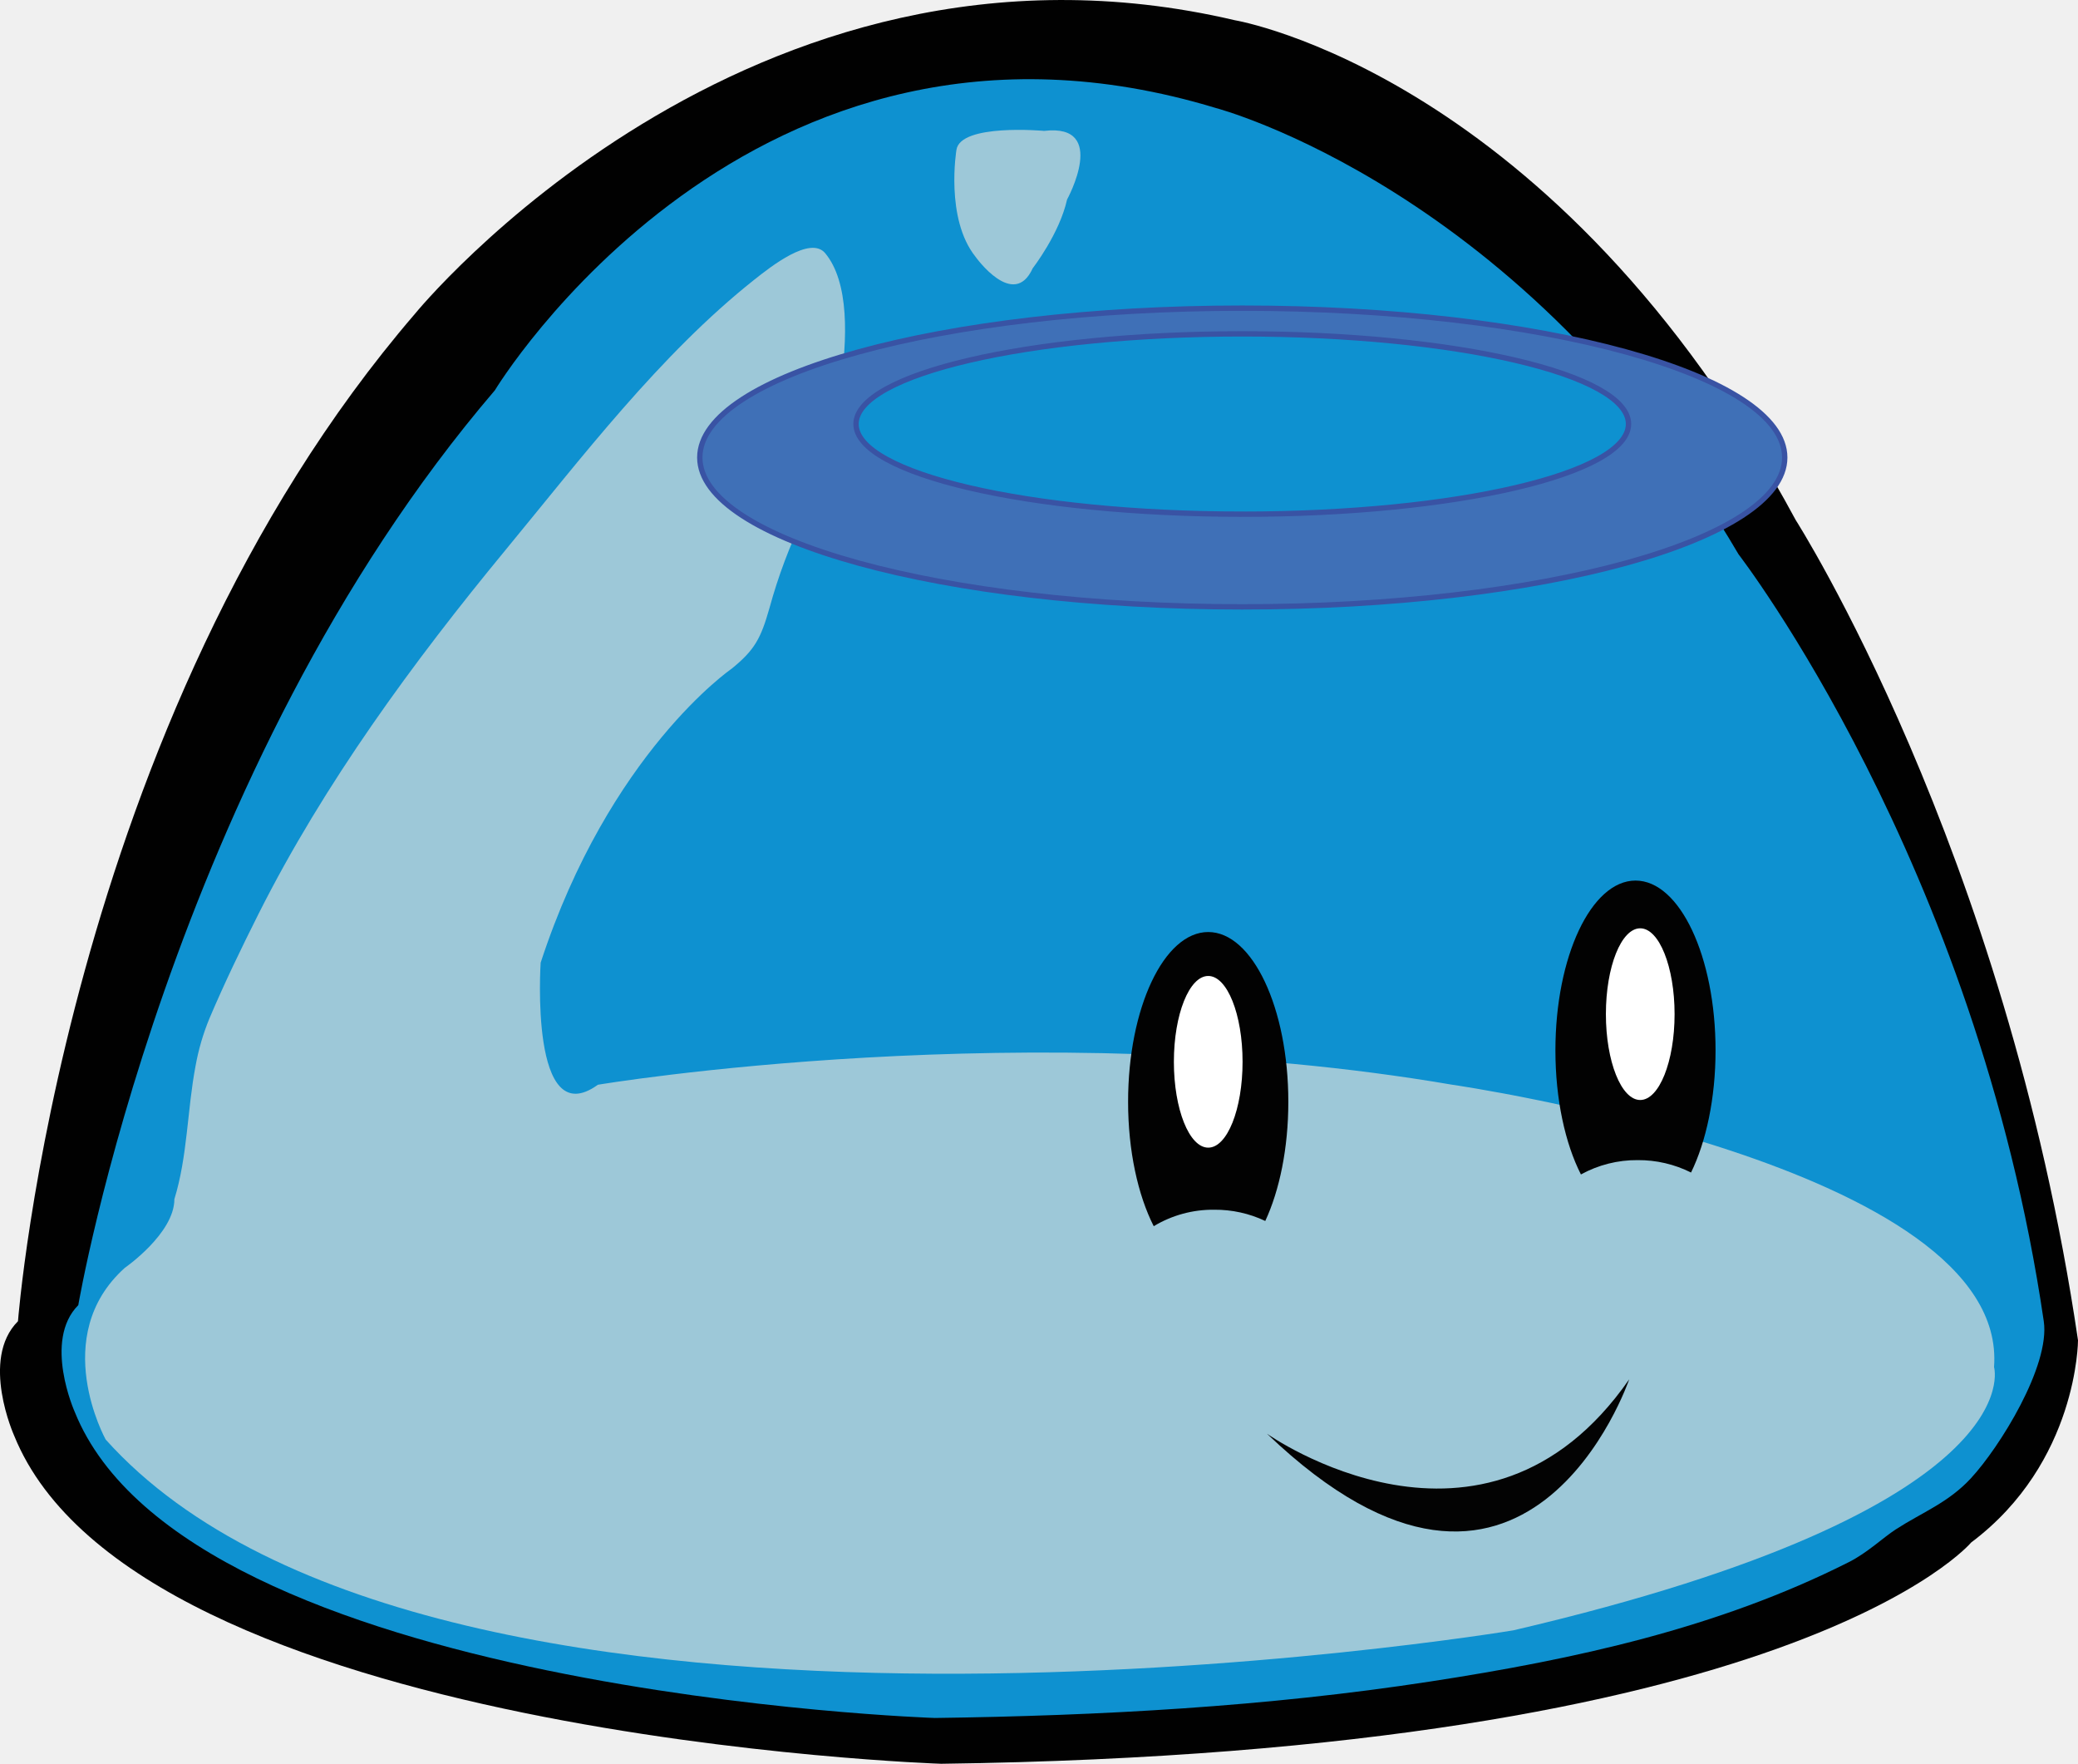
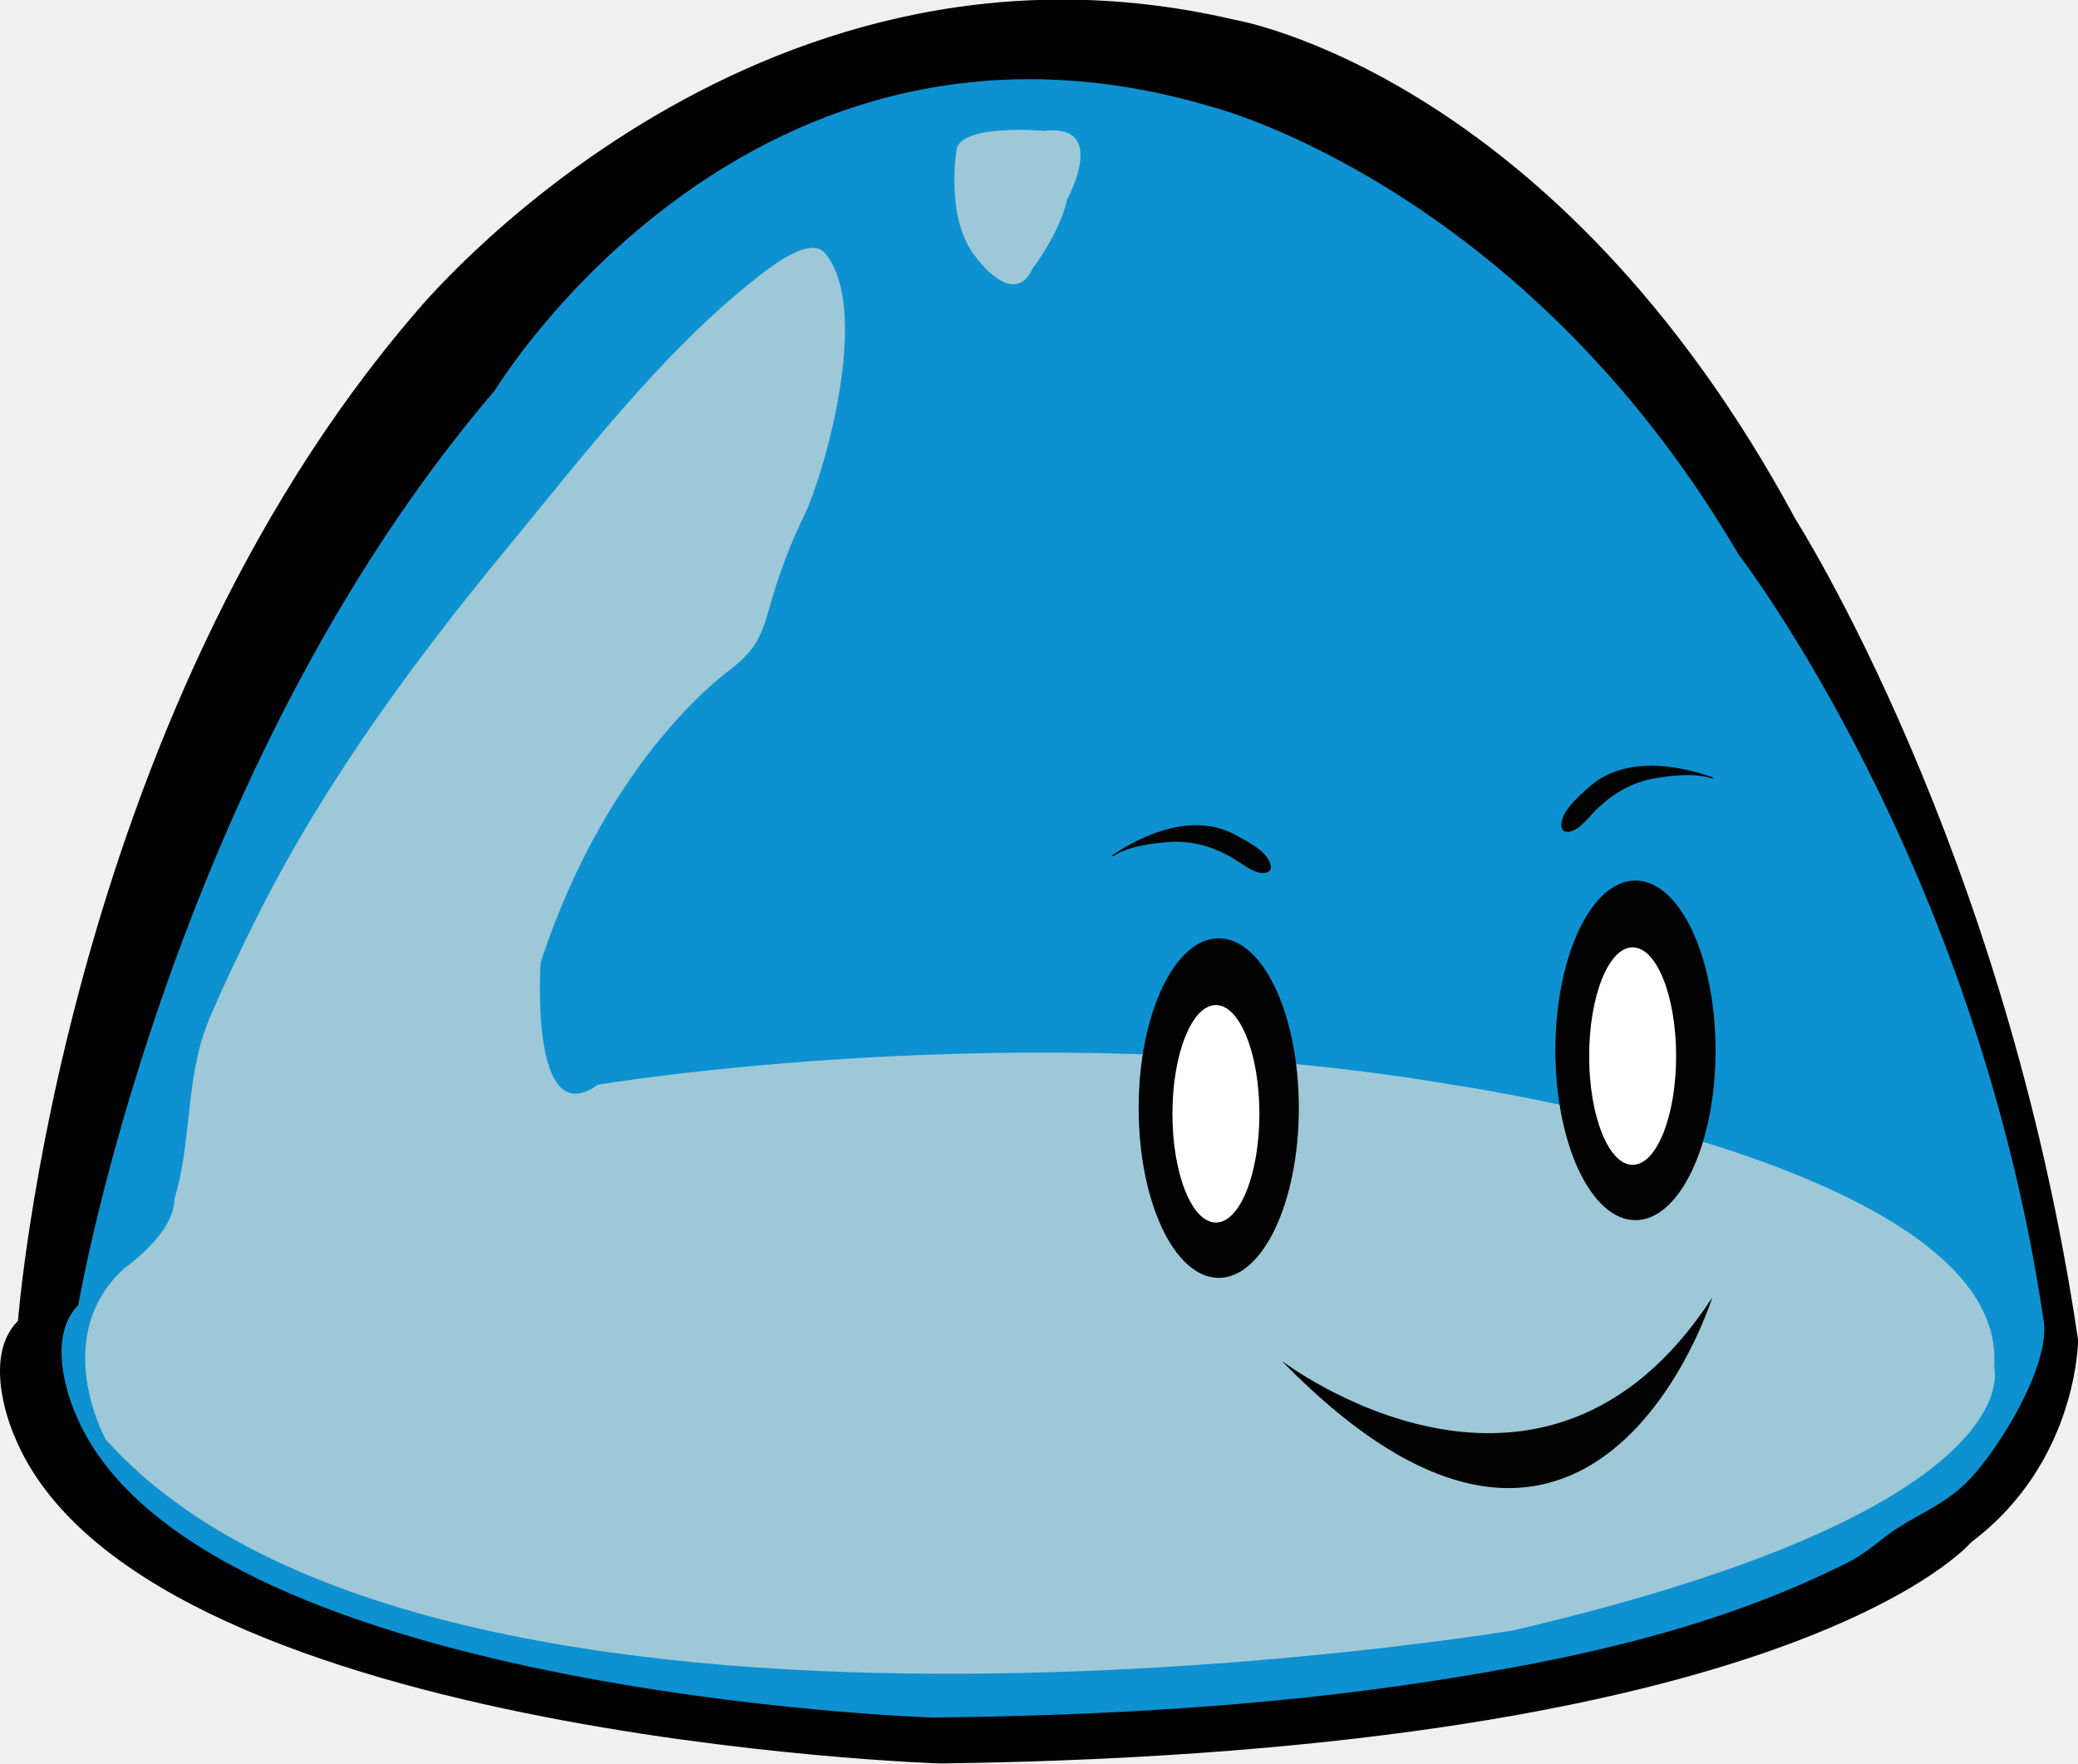
- <svg xmlns="http://www.w3.org/2000/svg" viewBox="0 0 659.84 560">
+ <svg xmlns="http://www.w3.org/2000/svg" viewBox="0 0 344.57 292.44">
  <defs>
-     <style>.cls-1{fill:#010101;}.cls-2{fill:#0e91d0;}.cls-3{fill:#9dc8d8;}.cls-4{fill:#020202;}.cls-5{fill:#fff;}.cls-6{fill:#030303;}.cls-7{fill:#3f70b7;stroke:#3953a4;stroke-miterlimit:10;stroke-width:1.7px;}</style>
+     <style>.cls-1{fill:#010101;}.cls-2{fill:#0e91d0;}.cls-3{fill:#9dc8d8;}.cls-4{fill:#020202;}.cls-5{fill:#fff;}.cls-6,.cls-7{fill:#030303;}.cls-7{stroke:#060606;stroke-miterlimit:10;stroke-width:0.21px;}</style>
  </defs>
  <g id="Layer_2" data-name="Layer 2">
    <g id="Layer_1-2" data-name="Layer 1">
-       <path class="cls-1" d="M4.5,455.83s-10.9-24.22,1.21-36.34c0,0,14.53-190.18,126-319.79,0,0,105.39-129.61,260.43-93.27,0,0,101.75,17,178.06,158.68,0,0,66.62,104.17,89.64,260.43,0,0,0,38.76-33.92,64.2,0,0-55.72,66.62-327.06,70.26C298.85,560,43.27,551.53,4.5,455.83Z" />
-       <path class="cls-2" d="M23.73,448.28s-10.12-22.6,1.13-33.9c0,0,28.87-169.53,132.27-290.45,0,0,81.16-134.46,228.94-89.64,0,0,97.89,25.61,166,141.73,0,0,75.55,97.69,96.9,243.47,2.07,14.15-14,40-23.14,49.87-7.19,7.77-15.4,10.76-23.83,16.21-4.07,2.63-9,7.41-14.9,10.39-41.59,21-87.18,30.9-133,37.93-52,8-104.7,10.86-157.23,11.57C296.86,545.47,59.69,537.56,23.73,448.28Z" />
-       <path class="cls-3" d="M303.7,47.61s-3.63,21.8,6.06,33.91c0,0,12.11,17,18.17,3.64,0,0,8.48-10.9,10.9-21.8,0,0,13.32-24.23-7.27-21.8C331.56,41.56,304.91,39.13,303.7,47.61Z" />
-       <path class="cls-3" d="M62.09,338.46a73.62,73.62,0,0,1,4.39-15.05c4.7-11.08,10.21-22.51,15.64-33.3,20.81-41.34,49.06-79.91,78.39-115.47,24.1-29.23,49.15-62.17,79-85.83,5.24-4.16,17.81-14.09,22.53-8.41,15,18.09-.71,71.39-6.77,83.51A169.21,169.21,0,0,0,244.35,193c-2.74,9.66-4.67,13.37-12.11,19.38,0,0-38.77,26.65-60.56,93.27,0,0-3.64,54.51,18.17,38.76,0,0,136.87-23,271.33,0,0,0,176.85,25.44,172,89.64,0,0,13.33,44.82-152.62,83.58,0,0-341.6,56.93-447-60.57,0,0-18.17-32.71,6.06-54.51,0,0,15.75-10.9,15.75-21.81C59.57,367.11,59.43,352.46,62.09,338.46Z" />
-       <path class="cls-4" d="M409.09,349.83c0,14.76-2.8,28.1-7.32,37.83a37.15,37.15,0,0,0-16.19-3.57,36.39,36.39,0,0,0-19.23,5.23c-5-9.84-8.14-23.89-8.14-39.49,0-29.76,11.39-53.91,25.44-53.91S409.09,320.07,409.09,349.83Z" />
-       <path class="cls-5" d="M372.75,337.12c0,15.05,4.88,27.26,10.91,27.26s10.9-12.2,10.9-27.26-4.88-27.25-10.9-27.25S372.75,322.07,372.75,337.12Z" />
-       <path class="cls-4" d="M544.75,333.49c0,15.23-3,29-7.78,38.79A37.27,37.27,0,0,0,520,368.34,36.75,36.75,0,0,0,502,372.89c-5-9.84-8.1-23.85-8.1-39.4,0-29.76,11.39-53.91,25.44-53.91S544.75,303.73,544.75,333.49Z" />
-       <path class="cls-5" d="M509.93,322c0,15,4.88,27.25,10.9,27.25S531.74,337,531.74,322s-4.89-27.26-10.91-27.26S509.93,306.93,509.93,322Z" />
-       <path class="cls-6" d="M402.33,455.22s69,48.91,115-17.28C517.32,437.94,484.68,534,402.33,455.22Z" />
-       <path class="cls-7" d="M394.46,97.84c-95.13,0-172.25,21.23-172.25,47.42s77.12,47.42,172.25,47.42,172.26-21.23,172.26-47.42S489.6,97.84,394.46,97.84Zm0,65.41c-67.73,0-122.64-12.81-122.64-28.62S326.73,106,394.46,106s122.65,12.81,122.65,28.62S462.2,163.26,394.46,163.26Z" />
+       <path class="cls-1" d="M2.35,238s-5.69-12.65.63-19c0,0,7.59-99.31,65.79-167,0,0,55-67.69,136-48.71,0,0,53.14,8.86,93,82.87,0,0,34.79,54.4,46.81,136,0,0,0,20.24-17.71,33.53,0,0-29.1,34.79-170.79,36.69C156.07,292.44,22.59,288,2.35,238Z" />
+       <path class="cls-2" d="M12.39,234.1s-5.28-11.8.59-17.71c0,0,15.08-88.53,69.08-151.67,0,0,42.38-70.22,119.55-46.81,0,0,51.12,13.37,86.66,74,0,0,39.45,51,50.61,127.15,1.08,7.39-7.29,20.87-12.08,26-3.75,4.06-8,5.62-12.44,8.47-2.12,1.37-4.7,3.87-7.78,5.43-21.72,11-45.52,16.13-69.44,19.81-27.14,4.17-54.67,5.67-82.11,6C155,284.85,31.17,280.72,12.39,234.1Z" />
+       <path class="cls-3" d="M158.6,24.86s-1.9,11.39,3.16,17.71c0,0,6.33,8.86,9.49,1.9,0,0,4.43-5.69,5.69-11.39,0,0,7-12.65-3.8-11.39C173.15,21.7,159.23,20.44,158.6,24.86Z" />
+       <path class="cls-3" d="M32.43,176.75a38.14,38.14,0,0,1,2.29-7.86c2.46-5.78,5.33-11.76,8.17-17.39,10.86-21.59,25.62-41.73,40.93-60.3,12.59-15.27,25.67-32.47,41.24-44.82,2.74-2.17,9.3-7.36,11.76-4.39,7.85,9.45-.37,37.28-3.54,43.61a88.45,88.45,0,0,0-5.69,15.18c-1.43,5-2.44,7-6.32,10.12,0,0-20.24,13.92-31.63,48.71,0,0-1.9,28.46,9.49,20.24,0,0,71.48-12,141.7,0,0,0,92.36,13.29,89.83,46.81,0,0,7,23.41-79.7,43.65,0,0-178.39,29.73-233.42-31.63,0,0-9.49-17.08,3.16-28.47,0,0,8.22-5.69,8.22-11.39C31.11,191.71,31,184.06,32.43,176.75Z" />
+       <ellipse class="cls-4" cx="271.19" cy="174.15" rx="13.28" ry="28.15" />
+       <ellipse class="cls-5" cx="270.72" cy="175.1" rx="7.21" ry="18.03" />
+       <ellipse class="cls-4" cx="202.09" cy="183.72" rx="13.28" ry="28.15" />
+       <ellipse class="cls-5" cx="201.62" cy="184.67" rx="7.21" ry="18.03" />
+       <path class="cls-6" d="M212.5,225.59s43.15,33.09,71.43-10.48C283.93,215.11,264.14,278.63,212.5,225.59Z" />
+       <path class="cls-7" d="M284,129c-2.92-1.07-7.38-.47-10.34.07a17.91,17.91,0,0,0-8.18,4.32c-1.24,1-2.22,2.38-3.44,3.44-1.69,1.48-3.75,1.5-2.81-1.19.64-1.83,2.76-3.63,4.15-4.92C268.93,125.61,277.51,126.65,284,129Z" />
+       <path class="cls-7" d="M184.48,141.9c2.57-1.75,7-2.25,10-2.45a17.92,17.92,0,0,1,9,2.2c1.46.71,2.73,1.77,4.17,2.5,2,1,4,.54,2.44-1.83-1.07-1.62-3.56-2.85-5.22-3.77C198.29,134.9,190.22,138,184.48,141.9Z" />
    </g>
  </g>
</svg>
